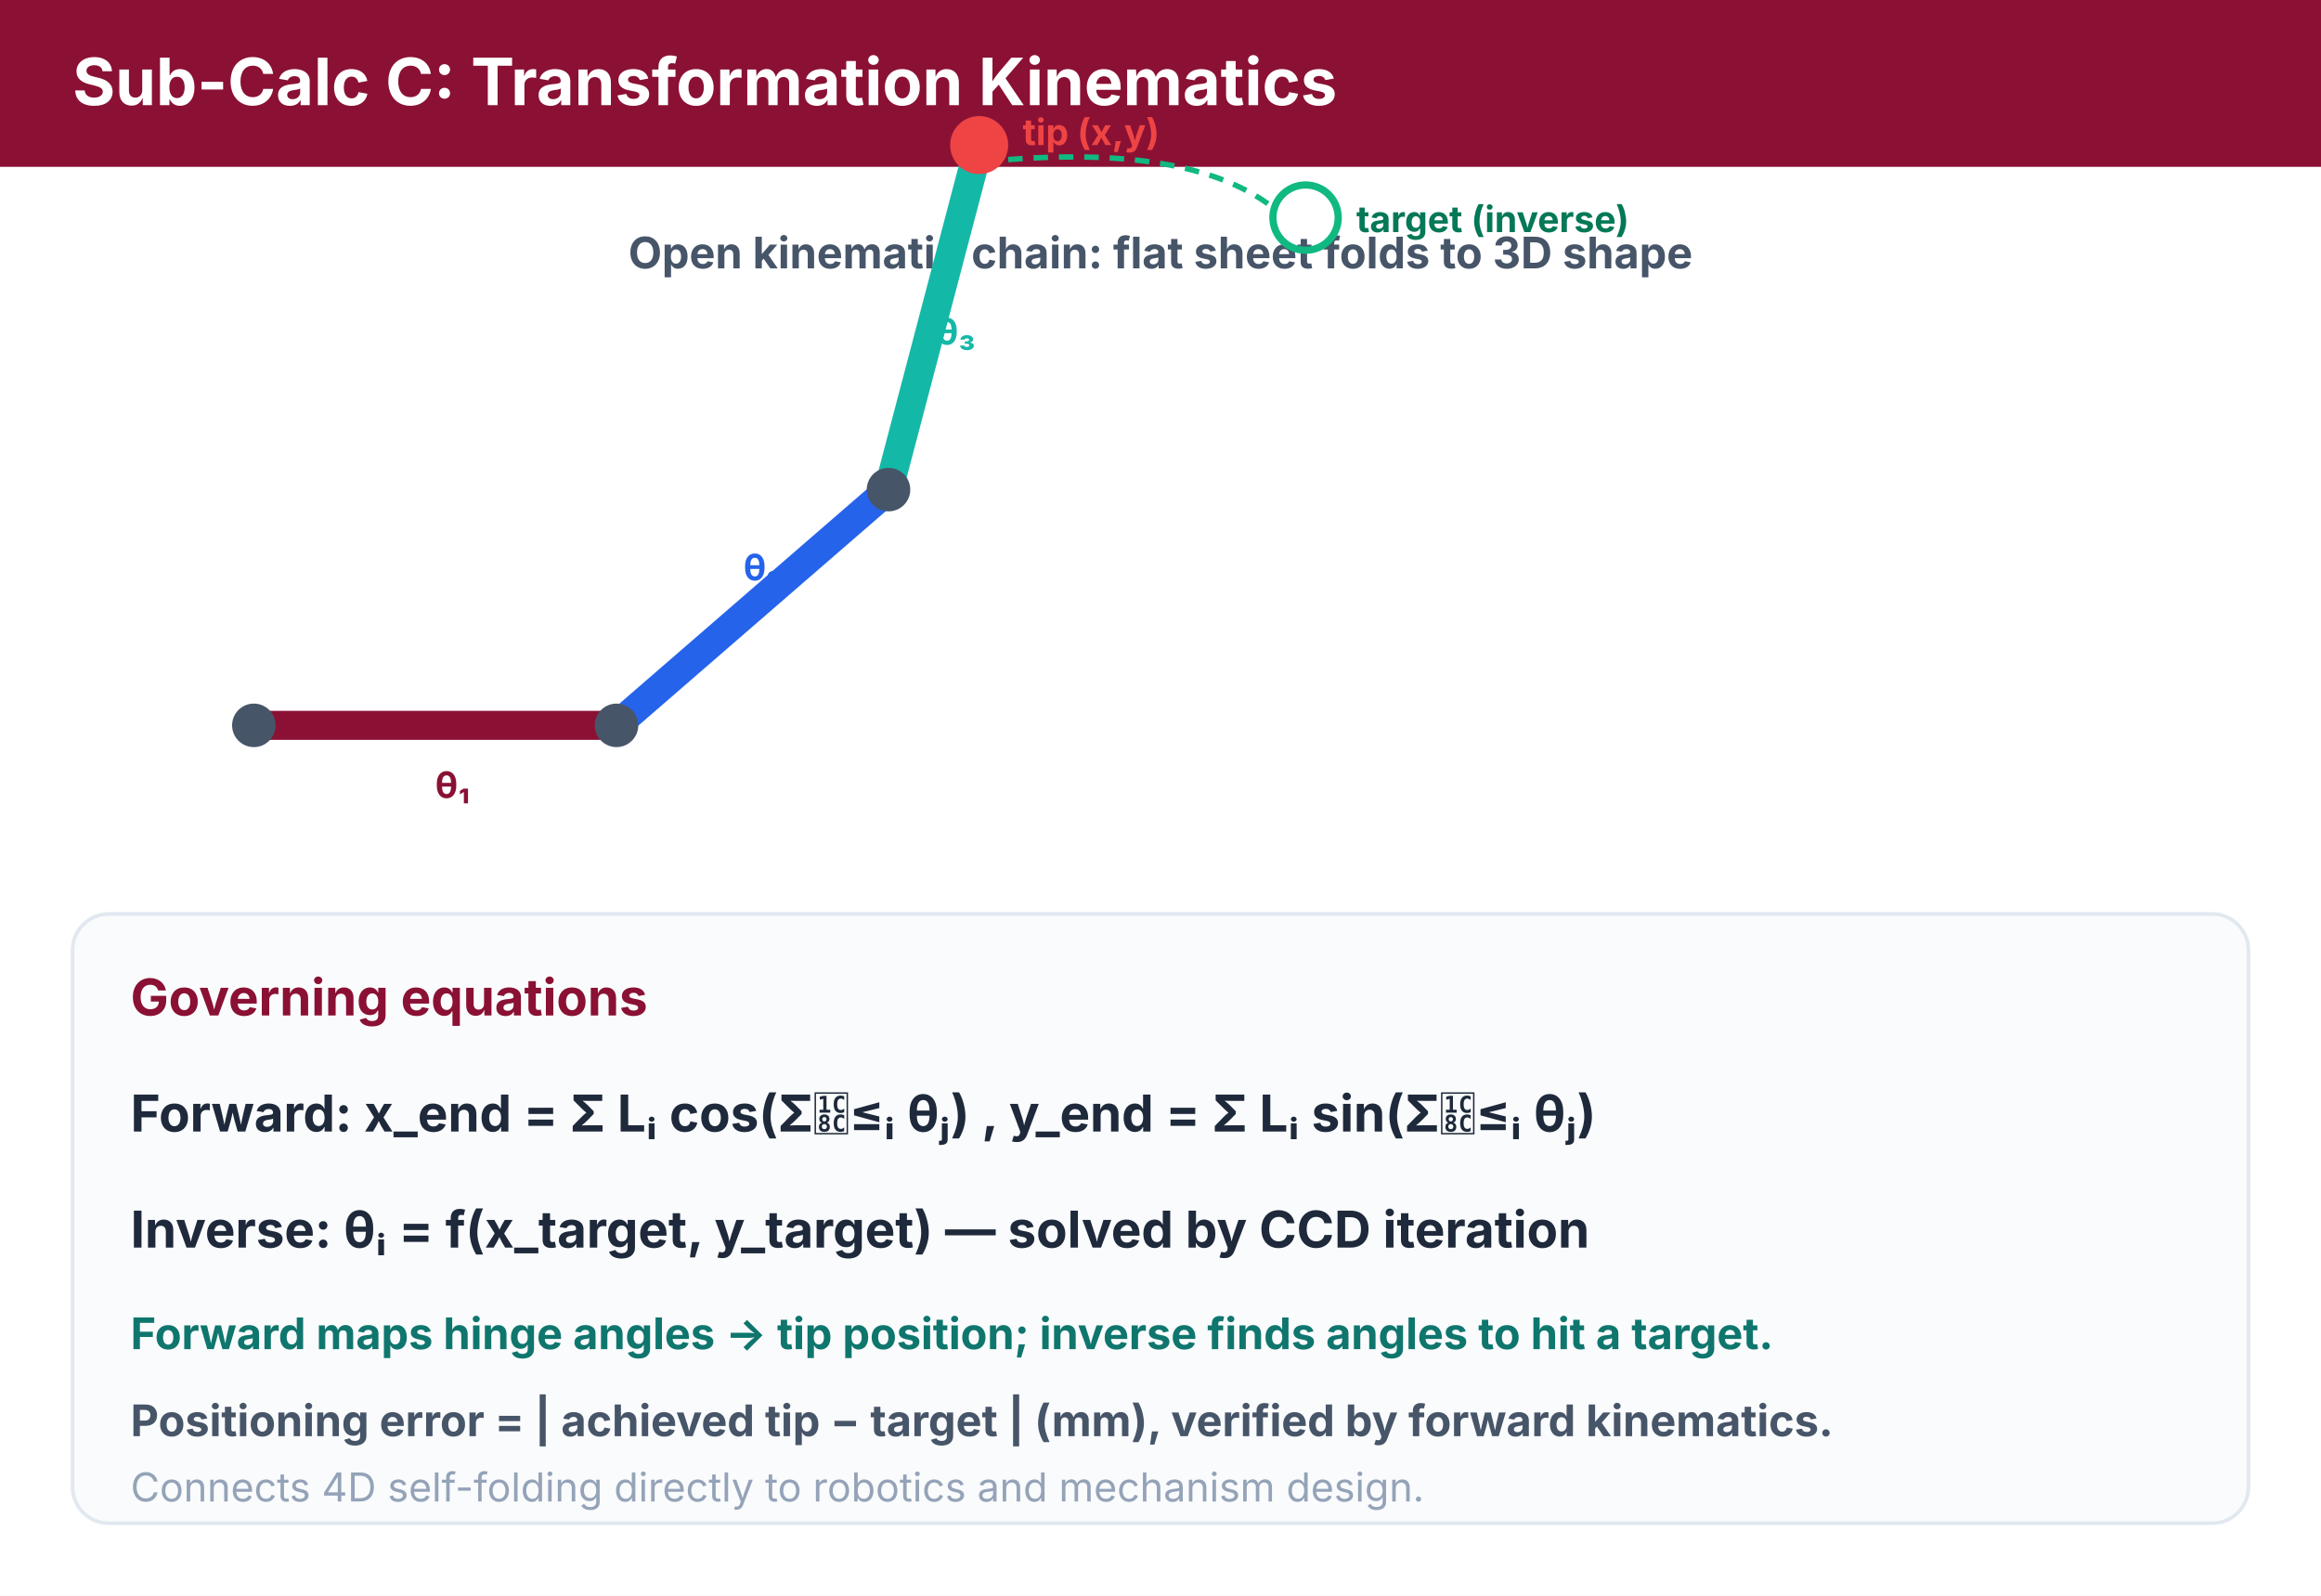
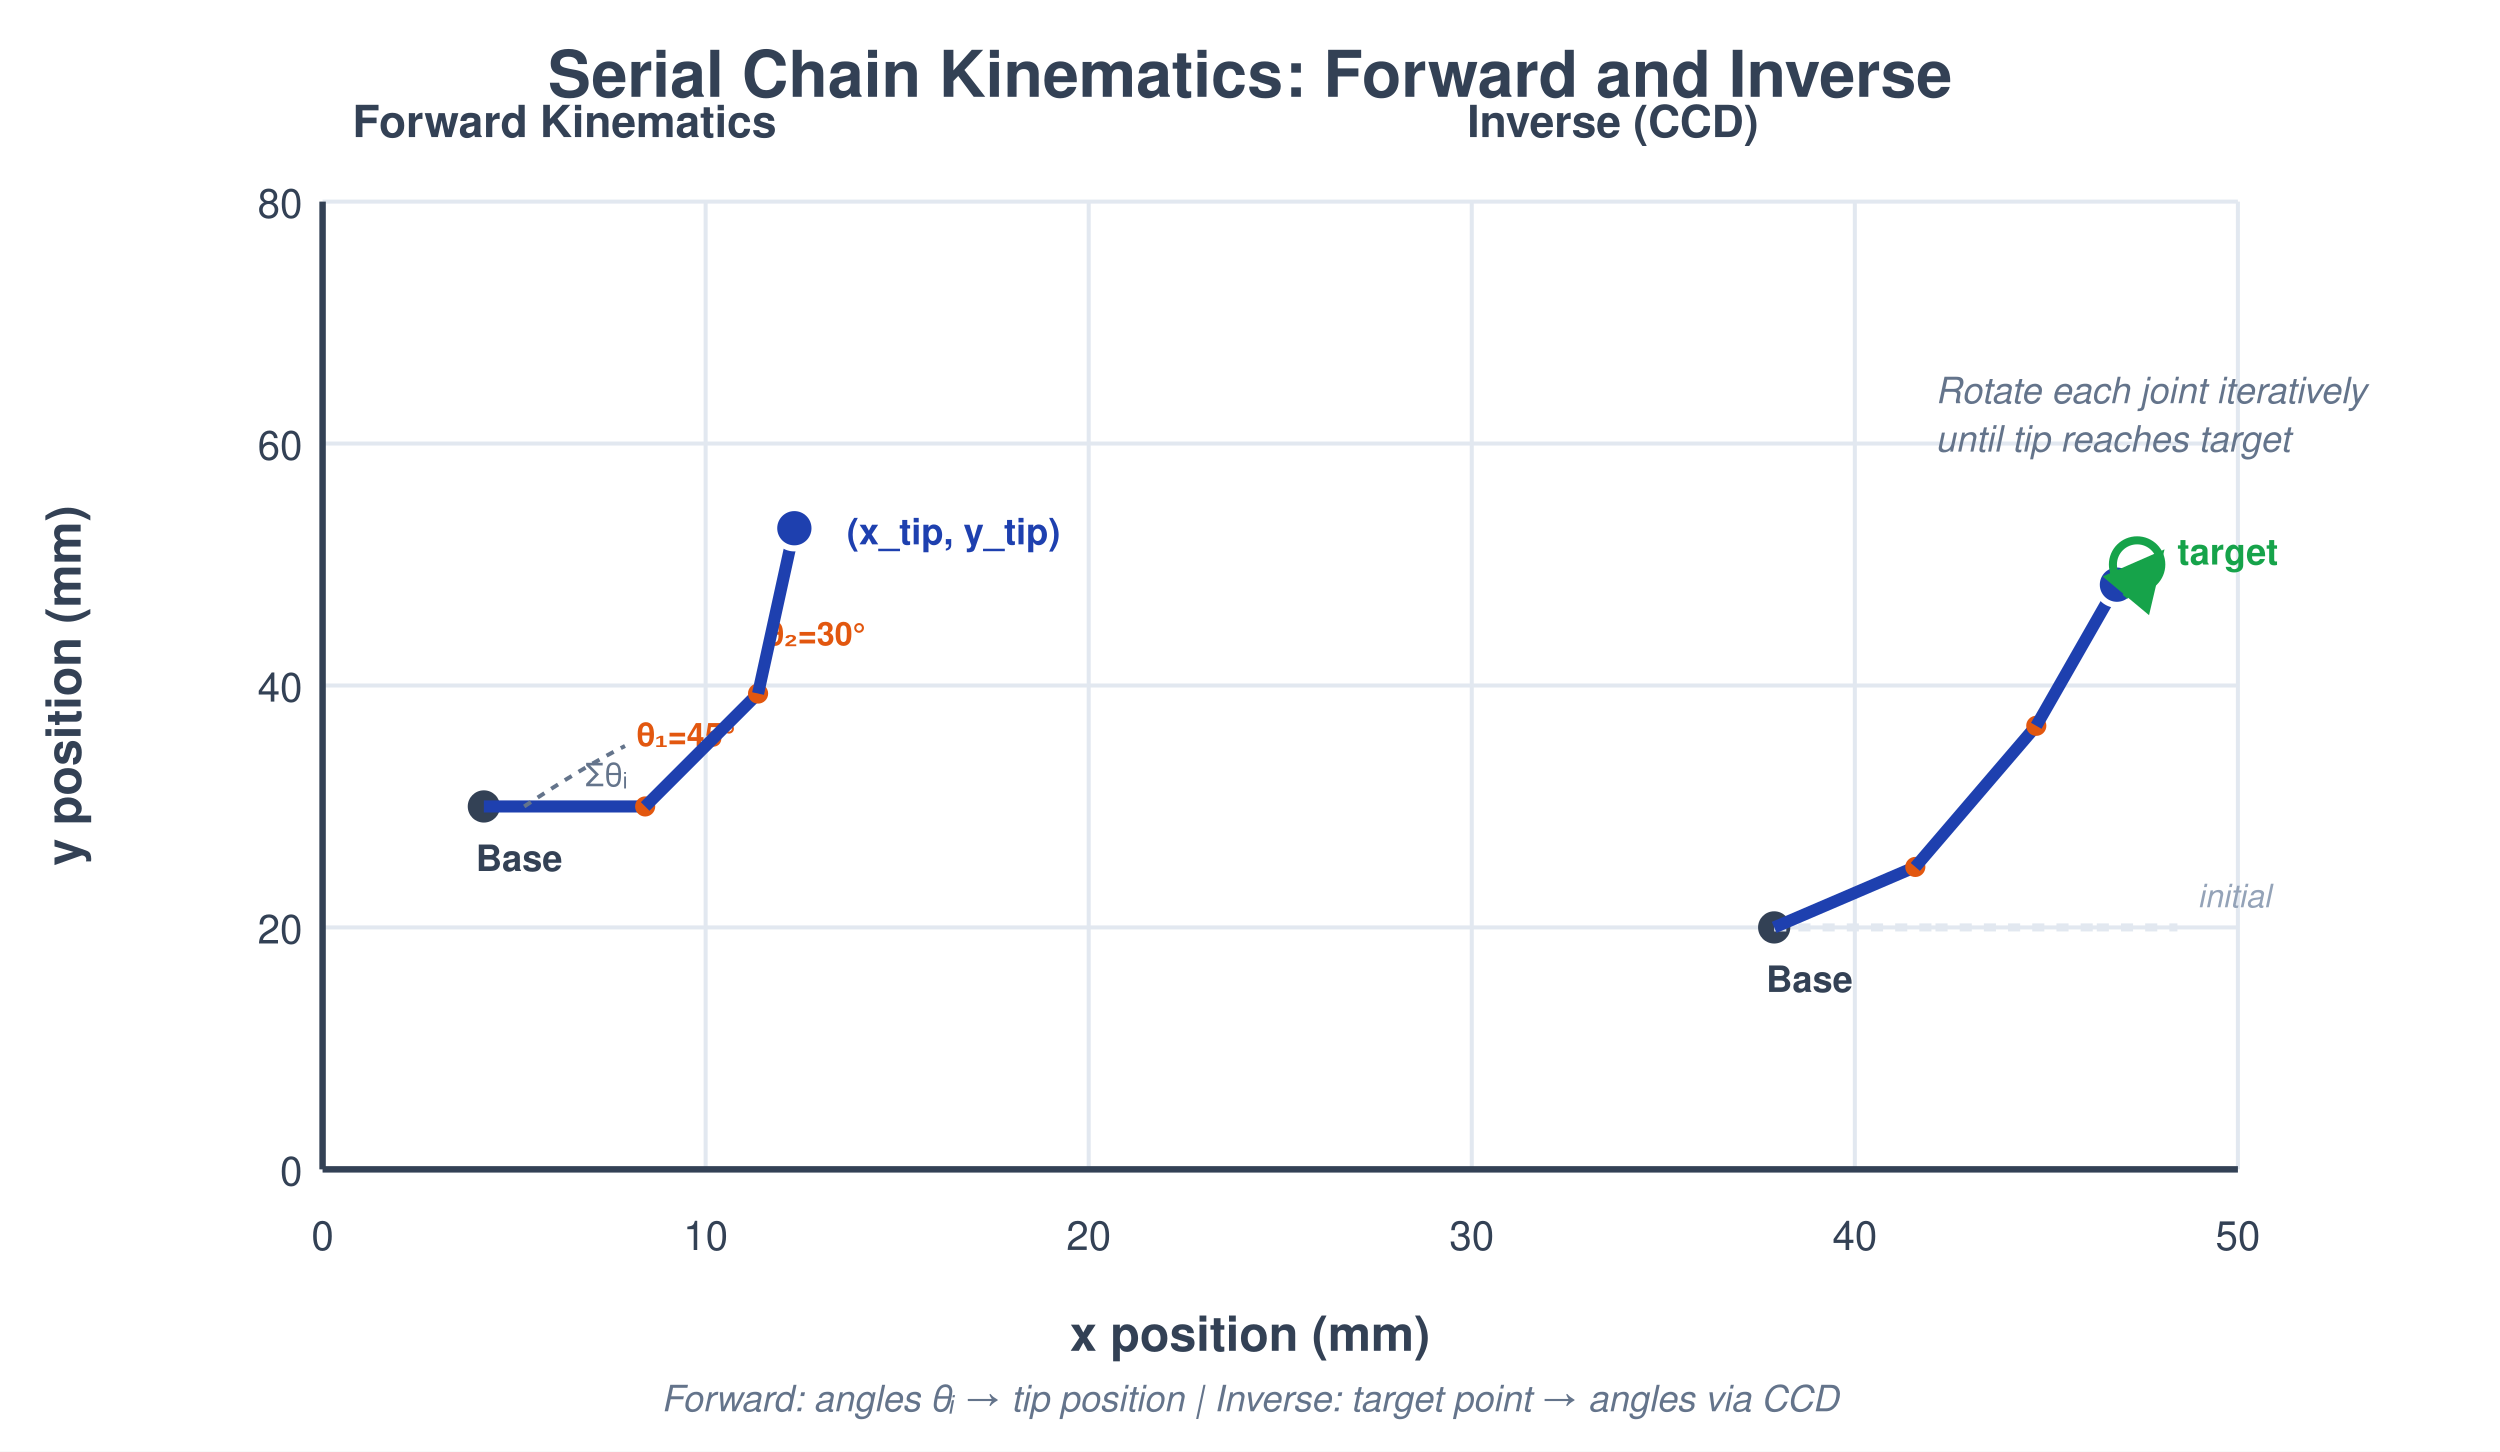
- <svg xmlns="http://www.w3.org/2000/svg" viewBox="0 0 640 440" font-family="Inter, Arial, sans-serif">
-   <rect width="640" height="440" fill="#ffffff" />
-   <rect x="0" y="0" width="640" height="46" fill="#8A1134" />
-   <text x="20" y="29" fill="#ffffff" font-size="18" font-weight="700">Sub-Calc C: Transformation Kinematics</text>
-   <text x="320" y="74" fill="#475569" font-size="12" font-weight="700" text-anchor="middle">Open kinematic chain: flat sheet folds to 3D shape</text>
-   <line x1="70" y1="200" x2="170" y2="200" stroke="#8A1134" stroke-width="8" />
-   <line x1="170" y1="200" x2="245" y2="135" stroke="#2563eb" stroke-width="8" />
-   <line x1="245" y1="135" x2="270" y2="40" stroke="#14b8a6" stroke-width="8" />
-   <g fill="#475569">
-     <circle cx="70" cy="200" r="6" />
-     <circle cx="170" cy="200" r="6" />
-     <circle cx="245" cy="135" r="6" />
+ <svg xmlns="http://www.w3.org/2000/svg" viewBox="0 0 620 360" font-family="Segoe UI, Helvetica, Arial, sans-serif">
+   <rect x="0" y="0" width="620" height="360" fill="#ffffff" />
+   <text x="310" y="24" text-anchor="middle" font-size="16" font-weight="700" fill="#334155">Serial Chain Kinematics: Forward and Inverse</text>
+   <g stroke="#E2E8F0" stroke-width="1">
+     <line x1="80" y1="50" x2="80" y2="290" />
+     <line x1="175" y1="50" x2="175" y2="290" />
+     <line x1="270" y1="50" x2="270" y2="290" />
+     <line x1="365" y1="50" x2="365" y2="290" />
+     <line x1="460" y1="50" x2="460" y2="290" />
+     <line x1="555" y1="50" x2="555" y2="290" />
+     <line x1="80" y1="290" x2="555" y2="290" />
+     <line x1="80" y1="230" x2="555" y2="230" />
+     <line x1="80" y1="170" x2="555" y2="170" />
+     <line x1="80" y1="110" x2="555" y2="110" />
+     <line x1="80" y1="50" x2="555" y2="50" />
  </g>
-   <circle cx="270" cy="40" r="8" fill="#ef4444" />
-   <text x="282" y="40" fill="#ef4444" font-size="10" font-weight="700">tip (x,y)</text>
-   <text x="120" y="220" fill="#8A1134" font-size="10" font-weight="700">θ₁</text>
-   <text x="205" y="160" fill="#2563eb" font-size="10" font-weight="700">θ₂</text>
-   <text x="258" y="95" fill="#14b8a6" font-size="10" font-weight="700">θ₃</text>
-   <circle cx="360" cy="60" r="9" fill="none" stroke="#10b981" stroke-width="2" />
-   <text x="374" y="64" fill="#047857" font-size="10" font-weight="700">target (inverse)</text>
-   <path d="M278 44 Q330 40 352 58" stroke="#10b981" stroke-width="1.5" fill="none" stroke-dasharray="4 3" />
-   <rect x="20" y="252" width="600" height="168" rx="10" fill="#fafbfc" stroke="#e2e8f0" />
-   <text x="36" y="280" fill="#8A1134" font-size="14" font-weight="700">Governing equations</text>
-   <text x="36" y="312" fill="#1e293b" font-size="14" font-weight="700">Forward:  x_end = Σ Lᵢ cos(Σ᲌≤ᵢ θⱼ) ,  y_end = Σ Lᵢ sin(Σ᲌≤ᵢ θⱼ)</text>
-   <text x="36" y="344" fill="#1e293b" font-size="14" font-weight="700">Inverse:  θᵢ = f(x_target, y_target)  — solved by CCD iteration</text>
-   <text x="36" y="372" fill="#0f766e" font-size="12" font-weight="700">Forward maps hinge angles → tip position; inverse finds angles to hit a target.</text>
-   <text x="36" y="396" fill="#475569" font-size="12" font-weight="700">Positioning error = | achieved tip − target | (mm), verified by forward kinematics.</text>
-   <text x="36" y="414" fill="#94a3b8" font-size="11">Connects 4D self-folding directly to robotics and mechanism design.</text>
+   <line x1="80" y1="50" x2="80" y2="290" stroke="#334155" stroke-width="1.6" />
+   <line x1="80" y1="290" x2="555" y2="290" stroke="#334155" stroke-width="1.6" />
+   <g font-size="10" fill="#334155" text-anchor="middle">
+     <text x="80" y="310">0</text>
+     <text x="175" y="310">10</text>
+     <text x="270" y="310">20</text>
+     <text x="365" y="310">30</text>
+     <text x="460" y="310">40</text>
+     <text x="555" y="310">50</text>
+   </g>
+   <g font-size="10" fill="#334155" text-anchor="end">
+     <text x="75" y="294">0</text>
+     <text x="75" y="234">20</text>
+     <text x="75" y="174">40</text>
+     <text x="75" y="114">60</text>
+     <text x="75" y="54">80</text>
+   </g>
+   <text x="310" y="335" text-anchor="middle" font-size="12" font-weight="700" fill="#334155">x position (mm)</text>
+   <text x="20" y="170" text-anchor="middle" font-size="12" font-weight="700" fill="#334155" transform="rotate(-90 20 170)">y position (mm)</text>
+   <text x="140" y="34" text-anchor="middle" font-size="11" fill="#334155" font-weight="600">Forward Kinematics</text>
+   <text x="400" y="34" text-anchor="middle" font-size="11" fill="#334155" font-weight="600">Inverse (CCD)</text>
+   <circle cx="120" cy="200" r="4" fill="#334155" />
+   <text x="118" y="216" font-size="9" fill="#334155" font-weight="600">Base</text>
+   <line x1="120" y1="200" x2="160" y2="200" stroke="#1E40AF" stroke-width="3" />
+   <circle cx="160" cy="200" r="2.5" fill="#E2570F" />
+   <text x="158" y="185" font-size="8" fill="#E2570F" font-weight="600">θ₁=45°</text>
+   <line x1="160" y1="200" x2="188" y2="172" stroke="#1E40AF" stroke-width="3" />
+   <circle cx="188" cy="172" r="2.5" fill="#E2570F" />
+   <text x="190" y="160" font-size="8" fill="#E2570F" font-weight="600">θ₂=30°</text>
+   <line x1="188" y1="172" x2="197" y2="131" stroke="#1E40AF" stroke-width="3" />
+   <circle cx="197" cy="131" r="5" fill="#1E40AF" stroke="#ffffff" stroke-width="1.5" />
+   <text x="210" y="135" font-size="9" fill="#1E40AF" font-weight="700">(x_tip, y_tip)</text>
+   <path d="M 130 200 Q 145 190 155 185" stroke="#64748b" stroke-width="1" fill="none" stroke-dasharray="2 2" />
+   <text x="145" y="195" font-size="8" fill="#64748b">Σθᵢ</text>
+   <circle cx="440" cy="230" r="4" fill="#334155" />
+   <text x="438" y="246" font-size="9" fill="#334155" font-weight="600">Base</text>
+   <line x1="440" y1="230" x2="480" y2="230" stroke="#E2E8F0" stroke-width="2" stroke-dasharray="3 3" />
+   <line x1="480" y1="230" x2="520" y2="230" stroke="#E2E8F0" stroke-width="2" stroke-dasharray="3 3" />
+   <line x1="520" y1="230" x2="540" y2="230" stroke="#E2E8F0" stroke-width="2" stroke-dasharray="3 3" />
+   <text x="545" y="225" font-size="8" fill="#94a3b8" font-style="italic">initial</text>
+   <line x1="440" y1="230" x2="475" y2="215" stroke="#1E40AF" stroke-width="3" />
+   <circle cx="475" cy="215" r="2.5" fill="#E2570F" />
+   <line x1="475" y1="215" x2="505" y2="180" stroke="#1E40AF" stroke-width="3" />
+   <circle cx="505" cy="180" r="2.5" fill="#E2570F" />
+   <line x1="505" y1="180" x2="525" y2="145" stroke="#1E40AF" stroke-width="3" />
+   <circle cx="525" cy="145" r="5" fill="#1E40AF" stroke="#ffffff" stroke-width="1.5" />
+   <circle cx="530" cy="140" r="6" fill="none" stroke="#16a34a" stroke-width="2" />
+   <text x="540" y="140" font-size="9" fill="#16a34a" font-weight="700">target</text>
+   <path d="M 527 148 L 532 142" stroke="#16a34a" stroke-width="1.5" fill="none" marker-end="url(#arrowgreen)" />
+   <text x="480" y="100" font-size="9" fill="#64748b" font-style="italic">Rotate each joint iteratively</text>
+   <text x="480" y="112" font-size="9" fill="#64748b" font-style="italic">until tip reaches target</text>
+   <defs>
+     <marker id="arrowgreen" markerWidth="10" markerHeight="10" refX="5" refY="5" orient="auto">
+       <polygon points="0,0 10,5 0,10" fill="#16a34a" />
+     </marker>
+   </defs>
+   <text x="310" y="350" text-anchor="middle" font-size="9" fill="#64748b" font-style="italic">Forward: angles θᵢ → tip position | Inverse: target point → angles via CCD</text>
</svg>
